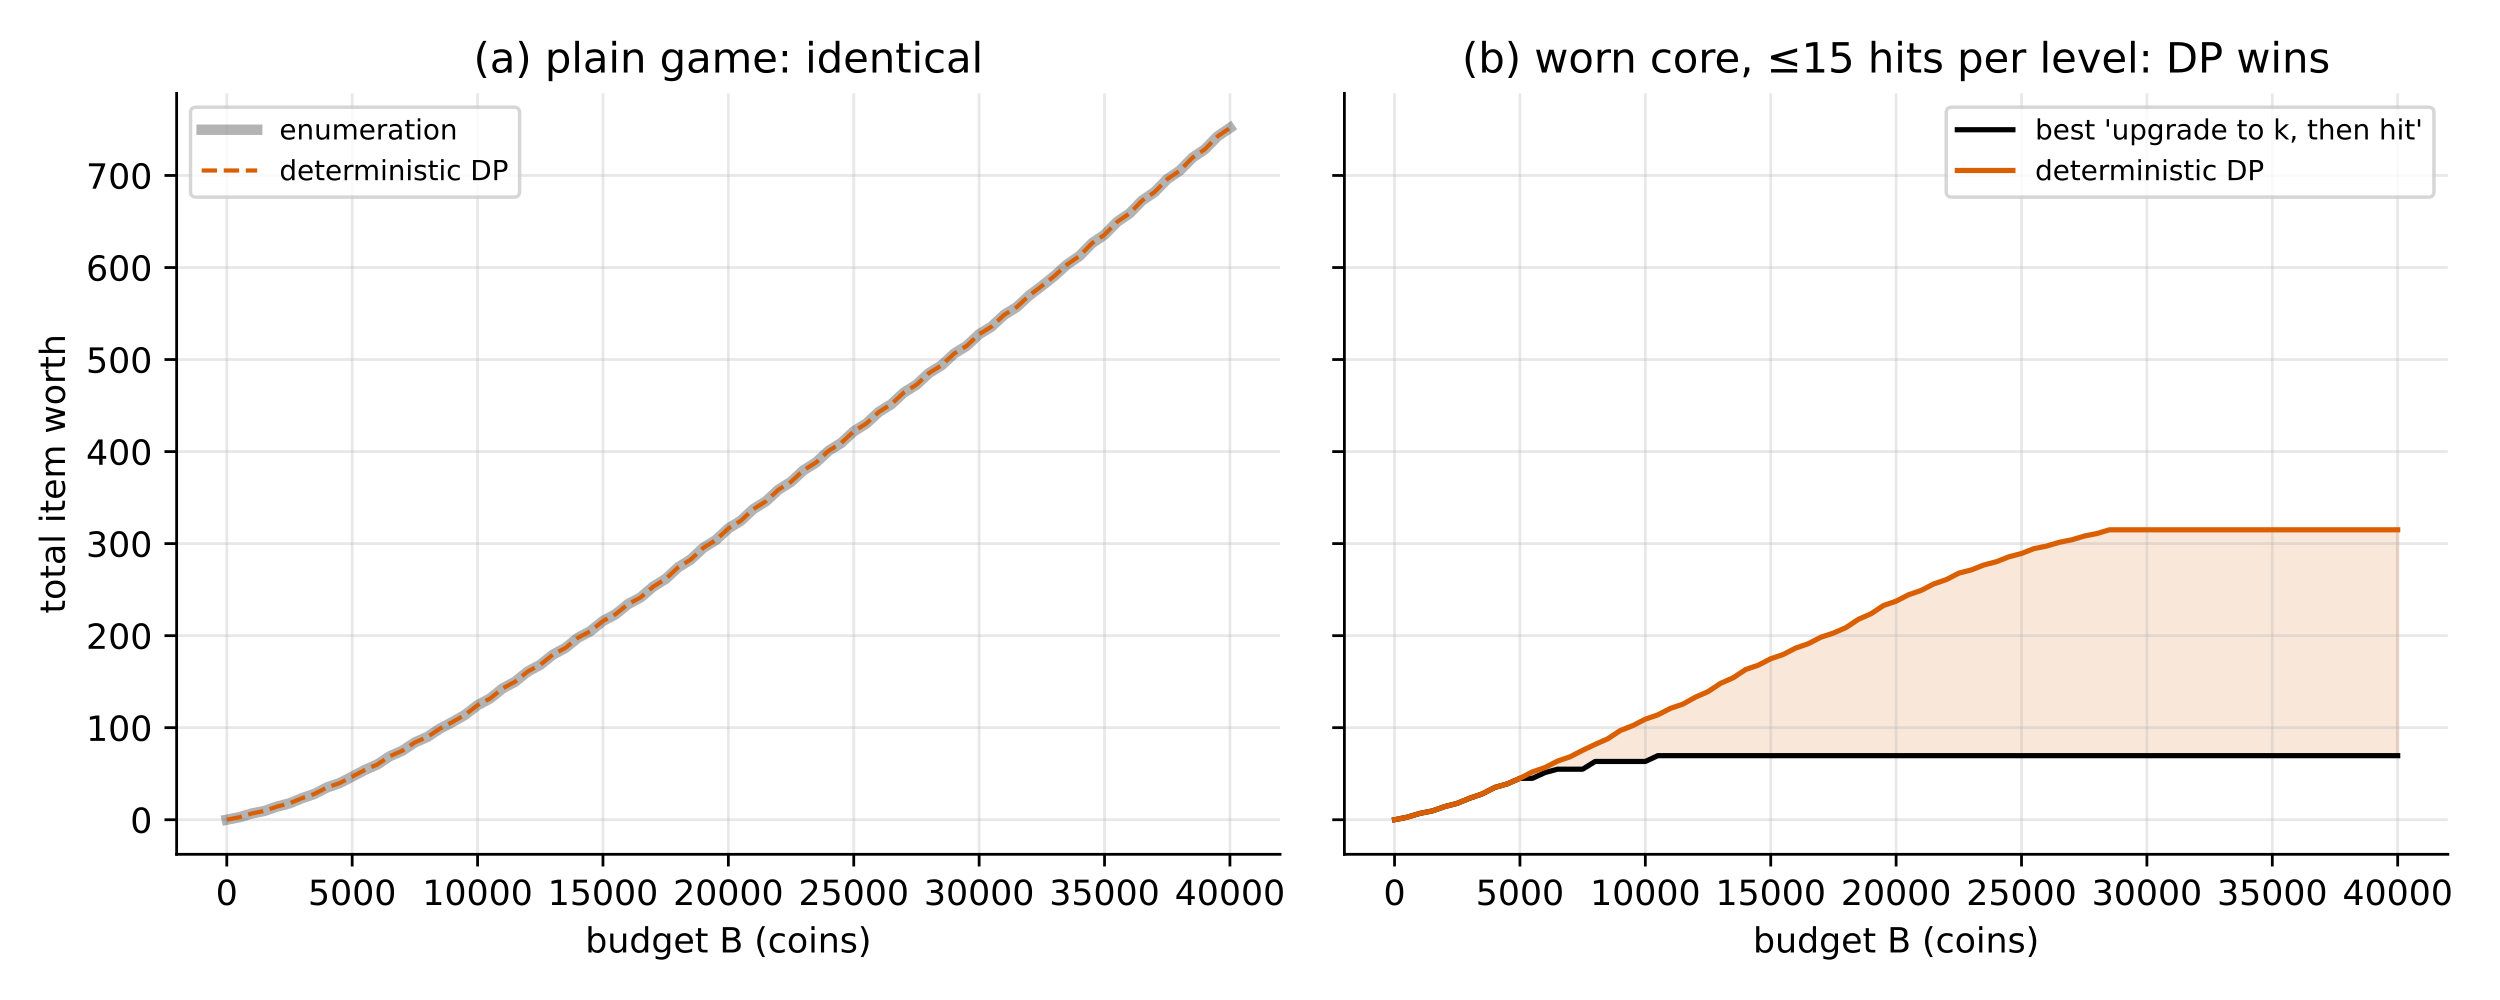
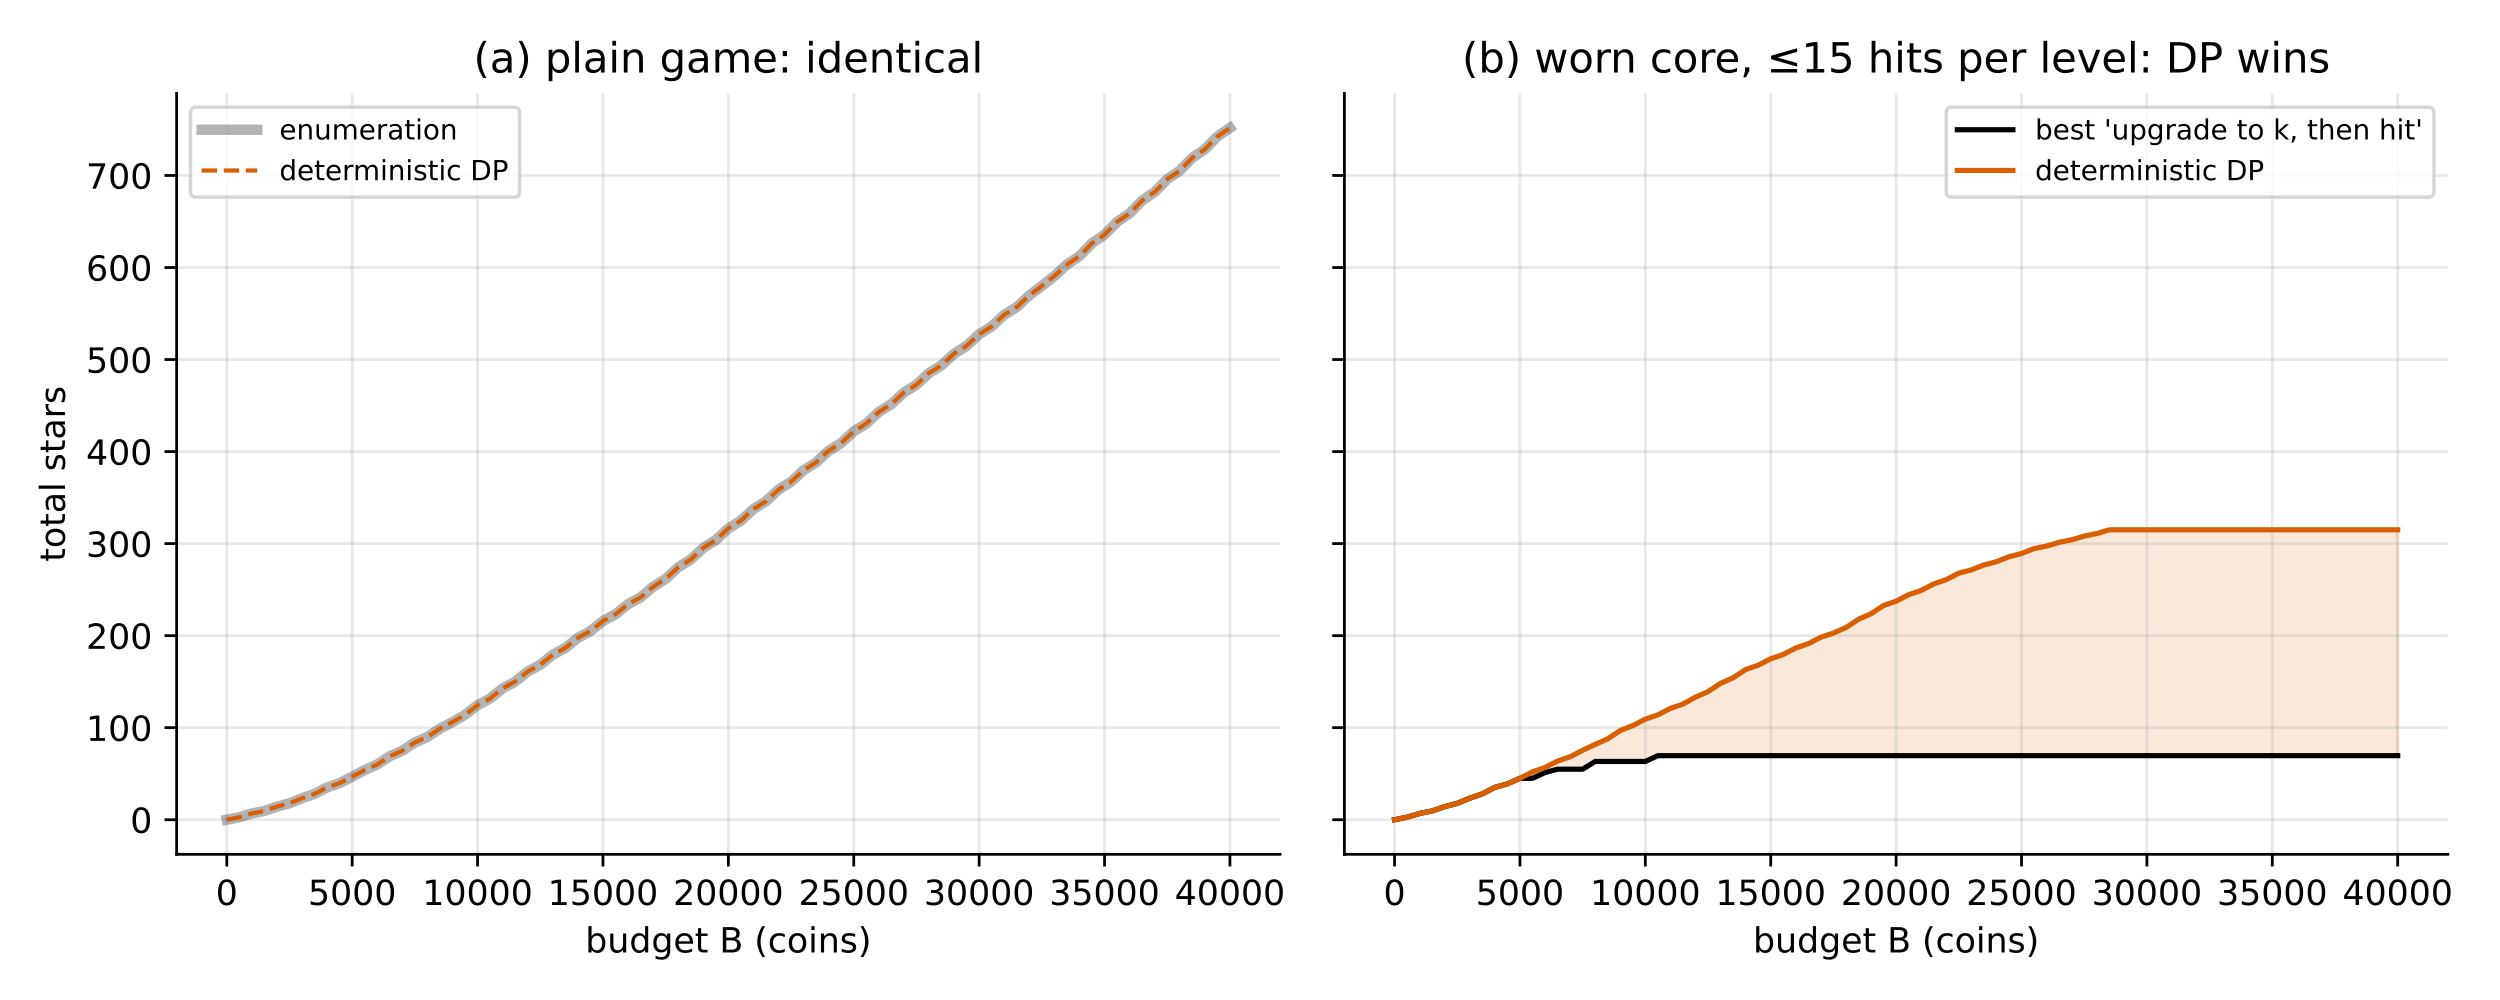
<svg xmlns="http://www.w3.org/2000/svg" xmlns:xlink="http://www.w3.org/1999/xlink" width="720pt" height="288pt" viewBox="0 0 720 288" version="1.1">
  <defs>
    <style type="text/css">*{stroke-linejoin: round; stroke-linecap: butt}</style>
  </defs>
  <g id="figure_1">
    <g id="patch_1">
      <path d="M 0 288  L 720 288  L 720 0  L 0 0  z " style="fill: #ffffff" />
    </g>
    <g id="axes_1">
      <g id="patch_2">
        <path d="M 50.87 246.04  L 368.664 246.04  L 368.664 26.88  L 50.87 26.88  z " style="fill: #ffffff" />
      </g>
      <g id="matplotlib.axis_1">
        <g id="xtick_1">
          <g id="line2d_1">
            <path d="M 65.315 246.04  L 65.315 26.88  " clip-path="url(#p3c936211a8)" style="fill: none; stroke: #b0b0b0; stroke-opacity: 0.3; stroke-width: 0.8; stroke-linecap: square" />
          </g>
          <g id="line2d_2">
            <defs>
              <path id="m22bb2183bb" d="M 0 0  L 0 3.5  " style="stroke: #000000; stroke-width: 0.8" />
            </defs>
            <g>
              <use xlink:href="#m22bb2183bb" x="65.315" y="246.04" style="stroke: #000000; stroke-width: 0.8" />
            </g>
          </g>
          <g id="text_1">
            <text style="font-size: 10px; font-family: 'DejaVu Sans', 'Bitstream Vera Sans', 'Computer Modern Sans Serif', 'Lucida Grande', 'Verdana', 'Geneva', 'Lucid', 'Arial', 'Helvetica', 'Avant Garde', sans-serif; text-anchor: middle" x="65.315" y="260.638" transform="rotate(-0 65.31518 260.6384)">0</text>
          </g>
        </g>
        <g id="xtick_2">
          <g id="line2d_3">
            <path d="M 101.428 246.04  L 101.428 26.88  " clip-path="url(#p3c936211a8)" style="fill: none; stroke: #b0b0b0; stroke-opacity: 0.3; stroke-width: 0.8; stroke-linecap: square" />
          </g>
          <g id="line2d_4">
            <g>
              <use xlink:href="#m22bb2183bb" x="101.428" y="246.04" style="stroke: #000000; stroke-width: 0.8" />
            </g>
          </g>
          <g id="text_2">
            <text style="font-size: 10px; font-family: 'DejaVu Sans', 'Bitstream Vera Sans', 'Computer Modern Sans Serif', 'Lucida Grande', 'Verdana', 'Geneva', 'Lucid', 'Arial', 'Helvetica', 'Avant Garde', sans-serif; text-anchor: middle" x="101.428" y="260.638" transform="rotate(-0 101.4281 260.6384)">5000</text>
          </g>
        </g>
        <g id="xtick_3">
          <g id="line2d_5">
            <path d="M 137.541 246.04  L 137.541 26.88  " clip-path="url(#p3c936211a8)" style="fill: none; stroke: #b0b0b0; stroke-opacity: 0.3; stroke-width: 0.8; stroke-linecap: square" />
          </g>
          <g id="line2d_6">
            <g>
              <use xlink:href="#m22bb2183bb" x="137.541" y="246.04" style="stroke: #000000; stroke-width: 0.8" />
            </g>
          </g>
          <g id="text_3">
            <text style="font-size: 10px; font-family: 'DejaVu Sans', 'Bitstream Vera Sans', 'Computer Modern Sans Serif', 'Lucida Grande', 'Verdana', 'Geneva', 'Lucid', 'Arial', 'Helvetica', 'Avant Garde', sans-serif; text-anchor: middle" x="137.541" y="260.638" transform="rotate(-0 137.5411 260.6384)">10000</text>
          </g>
        </g>
        <g id="xtick_4">
          <g id="line2d_7">
            <path d="M 173.654 246.04  L 173.654 26.88  " clip-path="url(#p3c936211a8)" style="fill: none; stroke: #b0b0b0; stroke-opacity: 0.3; stroke-width: 0.8; stroke-linecap: square" />
          </g>
          <g id="line2d_8">
            <g>
              <use xlink:href="#m22bb2183bb" x="173.654" y="246.04" style="stroke: #000000; stroke-width: 0.8" />
            </g>
          </g>
          <g id="text_4">
            <text style="font-size: 10px; font-family: 'DejaVu Sans', 'Bitstream Vera Sans', 'Computer Modern Sans Serif', 'Lucida Grande', 'Verdana', 'Geneva', 'Lucid', 'Arial', 'Helvetica', 'Avant Garde', sans-serif; text-anchor: middle" x="173.654" y="260.638" transform="rotate(-0 173.654 260.6384)">15000</text>
          </g>
        </g>
        <g id="xtick_5">
          <g id="line2d_9">
            <path d="M 209.767 246.04  L 209.767 26.88  " clip-path="url(#p3c936211a8)" style="fill: none; stroke: #b0b0b0; stroke-opacity: 0.3; stroke-width: 0.8; stroke-linecap: square" />
          </g>
          <g id="line2d_10">
            <g>
              <use xlink:href="#m22bb2183bb" x="209.767" y="246.04" style="stroke: #000000; stroke-width: 0.8" />
            </g>
          </g>
          <g id="text_5">
            <text style="font-size: 10px; font-family: 'DejaVu Sans', 'Bitstream Vera Sans', 'Computer Modern Sans Serif', 'Lucida Grande', 'Verdana', 'Geneva', 'Lucid', 'Arial', 'Helvetica', 'Avant Garde', sans-serif; text-anchor: middle" x="209.767" y="260.638" transform="rotate(-0 209.767 260.6384)">20000</text>
          </g>
        </g>
        <g id="xtick_6">
          <g id="line2d_11">
            <path d="M 245.88 246.04  L 245.88 26.88  " clip-path="url(#p3c936211a8)" style="fill: none; stroke: #b0b0b0; stroke-opacity: 0.3; stroke-width: 0.8; stroke-linecap: square" />
          </g>
          <g id="line2d_12">
            <g>
              <use xlink:href="#m22bb2183bb" x="245.88" y="246.04" style="stroke: #000000; stroke-width: 0.8" />
            </g>
          </g>
          <g id="text_6">
            <text style="font-size: 10px; font-family: 'DejaVu Sans', 'Bitstream Vera Sans', 'Computer Modern Sans Serif', 'Lucida Grande', 'Verdana', 'Geneva', 'Lucid', 'Arial', 'Helvetica', 'Avant Garde', sans-serif; text-anchor: middle" x="245.88" y="260.638" transform="rotate(-0 245.8799 260.6384)">25000</text>
          </g>
        </g>
        <g id="xtick_7">
          <g id="line2d_13">
            <path d="M 281.993 246.04  L 281.993 26.88  " clip-path="url(#p3c936211a8)" style="fill: none; stroke: #b0b0b0; stroke-opacity: 0.3; stroke-width: 0.8; stroke-linecap: square" />
          </g>
          <g id="line2d_14">
            <g>
              <use xlink:href="#m22bb2183bb" x="281.993" y="246.04" style="stroke: #000000; stroke-width: 0.8" />
            </g>
          </g>
          <g id="text_7">
            <text style="font-size: 10px; font-family: 'DejaVu Sans', 'Bitstream Vera Sans', 'Computer Modern Sans Serif', 'Lucida Grande', 'Verdana', 'Geneva', 'Lucid', 'Arial', 'Helvetica', 'Avant Garde', sans-serif; text-anchor: middle" x="281.993" y="260.638" transform="rotate(-0 281.9929 260.6384)">30000</text>
          </g>
        </g>
        <g id="xtick_8">
          <g id="line2d_15">
            <path d="M 318.106 246.04  L 318.106 26.88  " clip-path="url(#p3c936211a8)" style="fill: none; stroke: #b0b0b0; stroke-opacity: 0.3; stroke-width: 0.8; stroke-linecap: square" />
          </g>
          <g id="line2d_16">
            <g>
              <use xlink:href="#m22bb2183bb" x="318.106" y="246.04" style="stroke: #000000; stroke-width: 0.8" />
            </g>
          </g>
          <g id="text_8">
            <text style="font-size: 10px; font-family: 'DejaVu Sans', 'Bitstream Vera Sans', 'Computer Modern Sans Serif', 'Lucida Grande', 'Verdana', 'Geneva', 'Lucid', 'Arial', 'Helvetica', 'Avant Garde', sans-serif; text-anchor: middle" x="318.106" y="260.638" transform="rotate(-0 318.1058 260.6384)">35000</text>
          </g>
        </g>
        <g id="xtick_9">
          <g id="line2d_17">
            <path d="M 354.219 246.04  L 354.219 26.88  " clip-path="url(#p3c936211a8)" style="fill: none; stroke: #b0b0b0; stroke-opacity: 0.3; stroke-width: 0.8; stroke-linecap: square" />
          </g>
          <g id="line2d_18">
            <g>
              <use xlink:href="#m22bb2183bb" x="354.219" y="246.04" style="stroke: #000000; stroke-width: 0.8" />
            </g>
          </g>
          <g id="text_9">
            <text style="font-size: 10px; font-family: 'DejaVu Sans', 'Bitstream Vera Sans', 'Computer Modern Sans Serif', 'Lucida Grande', 'Verdana', 'Geneva', 'Lucid', 'Arial', 'Helvetica', 'Avant Garde', sans-serif; text-anchor: middle" x="354.219" y="260.638" transform="rotate(-0 354.2187 260.6384)">40000</text>
          </g>
        </g>
        <g id="text_10">
          <text style="font-size: 10px; font-family: 'DejaVu Sans', 'Bitstream Vera Sans', 'Computer Modern Sans Serif', 'Lucida Grande', 'Verdana', 'Geneva', 'Lucid', 'Arial', 'Helvetica', 'Avant Garde', sans-serif; text-anchor: middle" x="209.767" y="274.317" transform="rotate(-0 209.767 274.3166)">budget B (coins)</text>
        </g>
      </g>
      <g id="matplotlib.axis_2">
        <g id="ytick_1">
          <g id="line2d_19">
            <path d="M 50.87 236.078  L 368.664 236.078  " clip-path="url(#p3c936211a8)" style="fill: none; stroke: #b0b0b0; stroke-opacity: 0.3; stroke-width: 0.8; stroke-linecap: square" />
          </g>
          <g id="line2d_20">
            <defs>
              <path id="mfea7e86c37" d="M 0 0  L -3.5 0  " style="stroke: #000000; stroke-width: 0.8" />
            </defs>
            <g>
              <use xlink:href="#mfea7e86c37" x="50.87" y="236.078" style="stroke: #000000; stroke-width: 0.8" />
            </g>
          </g>
          <g id="text_11">
            <text style="font-size: 10px; font-family: 'DejaVu Sans', 'Bitstream Vera Sans', 'Computer Modern Sans Serif', 'Lucida Grande', 'Verdana', 'Geneva', 'Lucid', 'Arial', 'Helvetica', 'Avant Garde', sans-serif; text-anchor: end" x="43.87" y="239.877" transform="rotate(-0 43.87 239.8774)">0</text>
          </g>
        </g>
        <g id="ytick_2">
          <g id="line2d_21">
            <path d="M 50.87 209.573  L 368.664 209.573  " clip-path="url(#p3c936211a8)" style="fill: none; stroke: #b0b0b0; stroke-opacity: 0.3; stroke-width: 0.8; stroke-linecap: square" />
          </g>
          <g id="line2d_22">
            <g>
              <use xlink:href="#mfea7e86c37" x="50.87" y="209.573" style="stroke: #000000; stroke-width: 0.8" />
            </g>
          </g>
          <g id="text_12">
            <text style="font-size: 10px; font-family: 'DejaVu Sans', 'Bitstream Vera Sans', 'Computer Modern Sans Serif', 'Lucida Grande', 'Verdana', 'Geneva', 'Lucid', 'Arial', 'Helvetica', 'Avant Garde', sans-serif; text-anchor: end" x="43.87" y="213.372" transform="rotate(-0 43.87 213.3719)">100</text>
          </g>
        </g>
        <g id="ytick_3">
          <g id="line2d_23">
            <path d="M 50.87 183.067  L 368.664 183.067  " clip-path="url(#p3c936211a8)" style="fill: none; stroke: #b0b0b0; stroke-opacity: 0.3; stroke-width: 0.8; stroke-linecap: square" />
          </g>
          <g id="line2d_24">
            <g>
              <use xlink:href="#mfea7e86c37" x="50.87" y="183.067" style="stroke: #000000; stroke-width: 0.8" />
            </g>
          </g>
          <g id="text_13">
            <text style="font-size: 10px; font-family: 'DejaVu Sans', 'Bitstream Vera Sans', 'Computer Modern Sans Serif', 'Lucida Grande', 'Verdana', 'Geneva', 'Lucid', 'Arial', 'Helvetica', 'Avant Garde', sans-serif; text-anchor: end" x="43.87" y="186.866" transform="rotate(-0 43.87 186.8664)">200</text>
          </g>
        </g>
        <g id="ytick_4">
          <g id="line2d_25">
            <path d="M 50.87 156.562  L 368.664 156.562  " clip-path="url(#p3c936211a8)" style="fill: none; stroke: #b0b0b0; stroke-opacity: 0.3; stroke-width: 0.8; stroke-linecap: square" />
          </g>
          <g id="line2d_26">
            <g>
              <use xlink:href="#mfea7e86c37" x="50.87" y="156.562" style="stroke: #000000; stroke-width: 0.8" />
            </g>
          </g>
          <g id="text_14">
            <text style="font-size: 10px; font-family: 'DejaVu Sans', 'Bitstream Vera Sans', 'Computer Modern Sans Serif', 'Lucida Grande', 'Verdana', 'Geneva', 'Lucid', 'Arial', 'Helvetica', 'Avant Garde', sans-serif; text-anchor: end" x="43.87" y="160.361" transform="rotate(-0 43.87 160.361)">300</text>
          </g>
        </g>
        <g id="ytick_5">
          <g id="line2d_27">
            <path d="M 50.87 130.056  L 368.664 130.056  " clip-path="url(#p3c936211a8)" style="fill: none; stroke: #b0b0b0; stroke-opacity: 0.3; stroke-width: 0.8; stroke-linecap: square" />
          </g>
          <g id="line2d_28">
            <g>
              <use xlink:href="#mfea7e86c37" x="50.87" y="130.056" style="stroke: #000000; stroke-width: 0.8" />
            </g>
          </g>
          <g id="text_15">
            <text style="font-size: 10px; font-family: 'DejaVu Sans', 'Bitstream Vera Sans', 'Computer Modern Sans Serif', 'Lucida Grande', 'Verdana', 'Geneva', 'Lucid', 'Arial', 'Helvetica', 'Avant Garde', sans-serif; text-anchor: end" x="43.87" y="133.855" transform="rotate(-0 43.87 133.8555)">400</text>
          </g>
        </g>
        <g id="ytick_6">
          <g id="line2d_29">
            <path d="M 50.87 103.551  L 368.664 103.551  " clip-path="url(#p3c936211a8)" style="fill: none; stroke: #b0b0b0; stroke-opacity: 0.3; stroke-width: 0.8; stroke-linecap: square" />
          </g>
          <g id="line2d_30">
            <g>
              <use xlink:href="#mfea7e86c37" x="50.87" y="103.551" style="stroke: #000000; stroke-width: 0.8" />
            </g>
          </g>
          <g id="text_16">
            <text style="font-size: 10px; font-family: 'DejaVu Sans', 'Bitstream Vera Sans', 'Computer Modern Sans Serif', 'Lucida Grande', 'Verdana', 'Geneva', 'Lucid', 'Arial', 'Helvetica', 'Avant Garde', sans-serif; text-anchor: end" x="43.87" y="107.35" transform="rotate(-0 43.87 107.35)">500</text>
          </g>
        </g>
        <g id="ytick_7">
          <g id="line2d_31">
            <path d="M 50.87 77.045  L 368.664 77.045  " clip-path="url(#p3c936211a8)" style="fill: none; stroke: #b0b0b0; stroke-opacity: 0.3; stroke-width: 0.8; stroke-linecap: square" />
          </g>
          <g id="line2d_32">
            <g>
              <use xlink:href="#mfea7e86c37" x="50.87" y="77.045" style="stroke: #000000; stroke-width: 0.8" />
            </g>
          </g>
          <g id="text_17">
            <text style="font-size: 10px; font-family: 'DejaVu Sans', 'Bitstream Vera Sans', 'Computer Modern Sans Serif', 'Lucida Grande', 'Verdana', 'Geneva', 'Lucid', 'Arial', 'Helvetica', 'Avant Garde', sans-serif; text-anchor: end" x="43.87" y="80.845" transform="rotate(-0 43.87 80.84454)">600</text>
          </g>
        </g>
        <g id="ytick_8">
          <g id="line2d_33">
            <path d="M 50.87 50.54  L 368.664 50.54  " clip-path="url(#p3c936211a8)" style="fill: none; stroke: #b0b0b0; stroke-opacity: 0.3; stroke-width: 0.8; stroke-linecap: square" />
          </g>
          <g id="line2d_34">
            <g>
              <use xlink:href="#mfea7e86c37" x="50.87" y="50.54" style="stroke: #000000; stroke-width: 0.8" />
            </g>
          </g>
          <g id="text_18">
            <text style="font-size: 10px; font-family: 'DejaVu Sans', 'Bitstream Vera Sans', 'Computer Modern Sans Serif', 'Lucida Grande', 'Verdana', 'Geneva', 'Lucid', 'Arial', 'Helvetica', 'Avant Garde', sans-serif; text-anchor: end" x="43.87" y="54.339" transform="rotate(-0 43.87 54.33907)">700</text>
          </g>
        </g>
        <g id="text_19">
-           <text style="font-size: 10px; font-family: 'DejaVu Sans', 'Bitstream Vera Sans', 'Computer Modern Sans Serif', 'Lucida Grande', 'Verdana', 'Geneva', 'Lucid', 'Arial', 'Helvetica', 'Avant Garde', sans-serif; text-anchor: middle" x="18.703" y="136.46" transform="rotate(-90 18.70281 136.46)">total item worth</text>
+           <text style="font-size: 10px; font-family: 'DejaVu Sans', 'Bitstream Vera Sans', 'Computer Modern Sans Serif', 'Lucida Grande', 'Verdana', 'Geneva', 'Lucid', 'Arial', 'Helvetica', 'Avant Garde', sans-serif; text-anchor: middle" x="18.703" y="136.46" transform="rotate(-90 18.70281 136.46)">total stars</text>
        </g>
      </g>
      <g id="line2d_35">
        <path d="M 65.315 236.078  L 68.926 235.357  L 72.538 234.276  L 76.149 233.555  L 79.76 232.304  L 83.372 231.36  L 86.983 229.876  L 90.594 228.635  L 94.206 226.775  L 97.817 225.534  L 101.428 223.674  L 105.039 221.765  L 108.651 220.175  L 112.262 217.789  L 115.873 216.199  L 119.485 213.814  L 123.096 212.223  L 126.707 209.838  L 130.318 207.945  L 133.93 205.862  L 137.541 203.095  L 141.152 201.155  L 144.764 198.244  L 148.375 196.304  L 151.986 193.394  L 155.598 191.454  L 159.209 188.543  L 162.82 186.603  L 166.431 183.693  L 170.043 181.753  L 173.654 178.842  L 177.265 176.902  L 180.877 173.992  L 184.488 172.052  L 188.099 168.966  L 191.71 166.729  L 195.322 163.374  L 198.933 161.137  L 202.544 157.781  L 206.156 155.544  L 209.767 152.188  L 213.378 149.951  L 216.99 146.596  L 220.601 144.359  L 224.212 141.003  L 227.823 138.766  L 231.435 135.41  L 235.046 133.173  L 238.657 129.818  L 242.269 127.581  L 245.88 124.225  L 249.491 121.988  L 253.102 118.632  L 256.714 116.395  L 260.325 113.04  L 263.936 110.803  L 267.548 107.447  L 271.159 105.21  L 274.77 101.854  L 278.382 99.617  L 281.993 96.262  L 285.604 94.025  L 289.215 90.669  L 292.827 88.432  L 296.438 85.076  L 300.049 82.346  L 303.661 79.484  L 307.272 76.197  L 310.883 73.737  L 314.495 70.048  L 318.106 67.588  L 321.717 63.899  L 325.328 61.439  L 328.94 57.749  L 332.551 55.29  L 336.162 51.6  L 339.774 49.14  L 343.385 45.451  L 346.996 42.991  L 350.607 39.302  L 354.219 36.842  " clip-path="url(#p3c936211a8)" style="fill: none; stroke: #000000; stroke-opacity: 0.3; stroke-width: 3; stroke-linecap: square" />
      </g>
      <g id="line2d_36">
        <path d="M 65.315 236.078  L 68.926 235.357  L 72.538 234.276  L 76.149 233.555  L 79.76 232.304  L 83.372 231.36  L 86.983 229.876  L 90.594 228.635  L 94.206 226.775  L 97.817 225.534  L 101.428 223.674  L 105.039 221.765  L 108.651 220.175  L 112.262 217.789  L 115.873 216.199  L 119.485 213.814  L 123.096 212.223  L 126.707 209.838  L 130.318 207.945  L 133.93 205.862  L 137.541 203.095  L 141.152 201.155  L 144.764 198.244  L 148.375 196.304  L 151.986 193.394  L 155.598 191.454  L 159.209 188.543  L 162.82 186.603  L 166.431 183.693  L 170.043 181.753  L 173.654 178.842  L 177.265 176.902  L 180.877 173.992  L 184.488 172.052  L 188.099 168.966  L 191.71 166.729  L 195.322 163.374  L 198.933 161.137  L 202.544 157.781  L 206.156 155.544  L 209.767 152.188  L 213.378 149.951  L 216.99 146.596  L 220.601 144.359  L 224.212 141.003  L 227.823 138.766  L 231.435 135.41  L 235.046 133.173  L 238.657 129.818  L 242.269 127.581  L 245.88 124.225  L 249.491 121.988  L 253.102 118.632  L 256.714 116.395  L 260.325 113.04  L 263.936 110.803  L 267.548 107.447  L 271.159 105.21  L 274.77 101.854  L 278.382 99.617  L 281.993 96.262  L 285.604 94.025  L 289.215 90.669  L 292.827 88.432  L 296.438 85.076  L 300.049 82.346  L 303.661 79.484  L 307.272 76.197  L 310.883 73.737  L 314.495 70.048  L 318.106 67.588  L 321.717 63.899  L 325.328 61.439  L 328.94 57.749  L 332.551 55.29  L 336.162 51.6  L 339.774 49.14  L 343.385 45.451  L 346.996 42.991  L 350.607 39.302  L 354.219 36.842  " clip-path="url(#p3c936211a8)" style="fill: none; stroke-dasharray: 4.44,1.92; stroke-dashoffset: 0; stroke: #d95f02; stroke-width: 1.2" />
      </g>
      <g id="patch_3">
        <path d="M 50.87 246.04  L 50.87 26.88  " style="fill: none; stroke: #000000; stroke-width: 0.8; stroke-linejoin: miter; stroke-linecap: square" />
      </g>
      <g id="patch_4">
        <path d="M 50.87 246.04  L 368.664 246.04  " style="fill: none; stroke: #000000; stroke-width: 0.8; stroke-linejoin: miter; stroke-linecap: square" />
      </g>
      <g id="text_20">
        <text style="font-size: 12px; font-family: 'DejaVu Sans', 'Bitstream Vera Sans', 'Computer Modern Sans Serif', 'Lucida Grande', 'Verdana', 'Geneva', 'Lucid', 'Arial', 'Helvetica', 'Avant Garde', sans-serif; text-anchor: middle" x="209.767" y="20.88" transform="rotate(-0 209.767 20.88)">(a) plain game: identical</text>
      </g>
      <g id="legend_1">
        <g id="patch_5">
          <path d="M 56.47 56.765  L 148.037 56.765  Q 149.637 56.765 149.637 55.165  L 149.637 32.48  Q 149.637 30.88 148.037 30.88  L 56.47 30.88  Q 54.87 30.88 54.87 32.48  L 54.87 55.165  Q 54.87 56.765 56.47 56.765  z " style="fill: #ffffff; opacity: 0.8; stroke: #cccccc; stroke-linejoin: miter" />
        </g>
        <g id="line2d_37">
          <path d="M 58.07 37.359  L 66.07 37.359  L 74.07 37.359  " style="fill: none; stroke: #000000; stroke-opacity: 0.3; stroke-width: 3; stroke-linecap: square" />
        </g>
        <g id="text_21">
          <text style="font-size: 8px; font-family: 'DejaVu Sans', 'Bitstream Vera Sans', 'Computer Modern Sans Serif', 'Lucida Grande', 'Verdana', 'Geneva', 'Lucid', 'Arial', 'Helvetica', 'Avant Garde', sans-serif; text-anchor: start" x="80.47" y="40.159" transform="rotate(-0 80.47 40.15875)">enumeration</text>
        </g>
        <g id="line2d_38">
          <path d="M 58.07 49.101  L 66.07 49.101  L 74.07 49.101  " style="fill: none; stroke-dasharray: 4.44,1.92; stroke-dashoffset: 0; stroke: #d95f02; stroke-width: 1.2" />
        </g>
        <g id="text_22">
          <text style="font-size: 8px; font-family: 'DejaVu Sans', 'Bitstream Vera Sans', 'Computer Modern Sans Serif', 'Lucida Grande', 'Verdana', 'Geneva', 'Lucid', 'Arial', 'Helvetica', 'Avant Garde', sans-serif; text-anchor: start" x="80.47" y="51.901" transform="rotate(-0 80.47 51.90125)">deterministic DP</text>
        </g>
      </g>
    </g>
    <g id="axes_2">
      <g id="patch_6">
        <path d="M 387.185 246.04  L 704.979 246.04  L 704.979 26.88  L 387.185 26.88  z " style="fill: #ffffff" />
      </g>
      <g id="FillBetweenPolyCollection_1">
        <defs>
          <path id="m8c195f4942" d="M 401.63 -51.922  L 401.63 -51.922  L 405.241 -52.643  L 408.853 -53.724  L 412.464 -54.445  L 416.075 -55.696  L 419.687 -56.64  L 423.298 -58.124  L 426.909 -59.365  L 430.521 -61.225  L 434.132 -62.259  L 437.743 -63.849  L 441.354 -63.849  L 444.966 -65.503  L 448.577 -66.473  L 452.188 -66.473  L 455.8 -66.473  L 459.411 -68.7  L 463.022 -68.7  L 466.633 -68.7  L 470.245 -68.7  L 473.856 -68.7  L 477.467 -70.37  L 481.079 -70.37  L 484.69 -70.37  L 488.301 -70.37  L 491.913 -70.37  L 495.524 -70.37  L 499.135 -70.37  L 502.746 -70.37  L 506.358 -70.37  L 509.969 -70.37  L 513.58 -70.37  L 517.192 -70.37  L 520.803 -70.37  L 524.414 -70.37  L 528.025 -70.37  L 531.637 -70.37  L 535.248 -70.37  L 538.859 -70.37  L 542.471 -70.37  L 546.082 -70.37  L 549.693 -70.37  L 553.305 -70.37  L 556.916 -70.37  L 560.527 -70.37  L 564.138 -70.37  L 567.75 -70.37  L 571.361 -70.37  L 574.972 -70.37  L 578.584 -70.37  L 582.195 -70.37  L 585.806 -70.37  L 589.417 -70.37  L 593.029 -70.37  L 596.64 -70.37  L 600.251 -70.37  L 603.863 -70.37  L 607.474 -70.37  L 611.085 -70.37  L 614.697 -70.37  L 618.308 -70.37  L 621.919 -70.37  L 625.53 -70.37  L 629.142 -70.37  L 632.753 -70.37  L 636.364 -70.37  L 639.976 -70.37  L 643.587 -70.37  L 647.198 -70.37  L 650.81 -70.37  L 654.421 -70.37  L 658.032 -70.37  L 661.643 -70.37  L 665.255 -70.37  L 668.866 -70.37  L 672.477 -70.37  L 676.089 -70.37  L 679.7 -70.37  L 683.311 -70.37  L 686.922 -70.37  L 690.534 -70.37  L 690.534 -135.414  L 690.534 -135.414  L 686.922 -135.414  L 683.311 -135.414  L 679.7 -135.414  L 676.089 -135.414  L 672.477 -135.414  L 668.866 -135.414  L 665.255 -135.414  L 661.643 -135.414  L 658.032 -135.414  L 654.421 -135.414  L 650.81 -135.414  L 647.198 -135.414  L 643.587 -135.414  L 639.976 -135.414  L 636.364 -135.414  L 632.753 -135.414  L 629.142 -135.414  L 625.53 -135.414  L 621.919 -135.414  L 618.308 -135.414  L 614.697 -135.414  L 611.085 -135.414  L 607.474 -135.414  L 603.863 -134.333  L 600.251 -133.612  L 596.64 -132.53  L 593.029 -131.809  L 589.417 -130.728  L 585.806 -130.007  L 582.195 -128.592  L 578.584 -127.648  L 574.972 -126.233  L 571.361 -125.289  L 567.75 -123.874  L 564.138 -122.93  L 560.527 -121.069  L 556.916 -119.829  L 553.305 -117.968  L 549.693 -116.728  L 546.082 -114.867  L 542.471 -113.627  L 538.859 -111.241  L 535.248 -109.651  L 531.637 -107.265  L 528.025 -105.675  L 524.414 -104.482  L 520.803 -102.621  L 517.192 -101.381  L 513.58 -99.52  L 509.969 -98.28  L 506.358 -96.419  L 502.746 -95.179  L 499.135 -92.793  L 495.524 -91.203  L 491.913 -88.817  L 488.301 -87.227  L 484.69 -85.223  L 481.079 -83.983  L 477.467 -82.122  L 473.856 -80.882  L 470.245 -79.021  L 466.633 -77.606  L 463.022 -75.22  L 459.411 -73.63  L 455.8 -71.912  L 452.188 -70.052  L 448.577 -68.811  L 444.966 -66.95  L 441.354 -65.71  L 437.743 -63.849  L 434.132 -62.259  L 430.521 -61.225  L 426.909 -59.365  L 423.298 -58.124  L 419.687 -56.64  L 416.075 -55.696  L 412.464 -54.445  L 408.853 -53.724  L 405.241 -52.643  L 401.63 -51.922  z " style="stroke: #d95f02; stroke-opacity: 0.15" />
        </defs>
        <g clip-path="url(#pdf73b2e2f0)">
          <use xlink:href="#m8c195f4942" x="0" y="288" style="fill: #d95f02; fill-opacity: 0.15; stroke: #d95f02; stroke-opacity: 0.15" />
        </g>
      </g>
      <g id="matplotlib.axis_3">
        <g id="xtick_10">
          <g id="line2d_39">
            <path d="M 401.63 246.04  L 401.63 26.88  " clip-path="url(#pdf73b2e2f0)" style="fill: none; stroke: #b0b0b0; stroke-opacity: 0.3; stroke-width: 0.8; stroke-linecap: square" />
          </g>
          <g id="line2d_40">
            <g>
              <use xlink:href="#m22bb2183bb" x="401.63" y="246.04" style="stroke: #000000; stroke-width: 0.8" />
            </g>
          </g>
          <g id="text_23">
            <text style="font-size: 10px; font-family: 'DejaVu Sans', 'Bitstream Vera Sans', 'Computer Modern Sans Serif', 'Lucida Grande', 'Verdana', 'Geneva', 'Lucid', 'Arial', 'Helvetica', 'Avant Garde', sans-serif; text-anchor: middle" x="401.63" y="260.638" transform="rotate(-0 401.6302 260.6384)">0</text>
          </g>
        </g>
        <g id="xtick_11">
          <g id="line2d_41">
            <path d="M 437.743 246.04  L 437.743 26.88  " clip-path="url(#pdf73b2e2f0)" style="fill: none; stroke: #b0b0b0; stroke-opacity: 0.3; stroke-width: 0.8; stroke-linecap: square" />
          </g>
          <g id="line2d_42">
            <g>
              <use xlink:href="#m22bb2183bb" x="437.743" y="246.04" style="stroke: #000000; stroke-width: 0.8" />
            </g>
          </g>
          <g id="text_24">
            <text style="font-size: 10px; font-family: 'DejaVu Sans', 'Bitstream Vera Sans', 'Computer Modern Sans Serif', 'Lucida Grande', 'Verdana', 'Geneva', 'Lucid', 'Arial', 'Helvetica', 'Avant Garde', sans-serif; text-anchor: middle" x="437.743" y="260.638" transform="rotate(-0 437.7431 260.6384)">5000</text>
          </g>
        </g>
        <g id="xtick_12">
          <g id="line2d_43">
            <path d="M 473.856 246.04  L 473.856 26.88  " clip-path="url(#pdf73b2e2f0)" style="fill: none; stroke: #b0b0b0; stroke-opacity: 0.3; stroke-width: 0.8; stroke-linecap: square" />
          </g>
          <g id="line2d_44">
            <g>
              <use xlink:href="#m22bb2183bb" x="473.856" y="246.04" style="stroke: #000000; stroke-width: 0.8" />
            </g>
          </g>
          <g id="text_25">
            <text style="font-size: 10px; font-family: 'DejaVu Sans', 'Bitstream Vera Sans', 'Computer Modern Sans Serif', 'Lucida Grande', 'Verdana', 'Geneva', 'Lucid', 'Arial', 'Helvetica', 'Avant Garde', sans-serif; text-anchor: middle" x="473.856" y="260.638" transform="rotate(-0 473.8561 260.6384)">10000</text>
          </g>
        </g>
        <g id="xtick_13">
          <g id="line2d_45">
            <path d="M 509.969 246.04  L 509.969 26.88  " clip-path="url(#pdf73b2e2f0)" style="fill: none; stroke: #b0b0b0; stroke-opacity: 0.3; stroke-width: 0.8; stroke-linecap: square" />
          </g>
          <g id="line2d_46">
            <g>
              <use xlink:href="#m22bb2183bb" x="509.969" y="246.04" style="stroke: #000000; stroke-width: 0.8" />
            </g>
          </g>
          <g id="text_26">
            <text style="font-size: 10px; font-family: 'DejaVu Sans', 'Bitstream Vera Sans', 'Computer Modern Sans Serif', 'Lucida Grande', 'Verdana', 'Geneva', 'Lucid', 'Arial', 'Helvetica', 'Avant Garde', sans-serif; text-anchor: middle" x="509.969" y="260.638" transform="rotate(-0 509.969 260.6384)">15000</text>
          </g>
        </g>
        <g id="xtick_14">
          <g id="line2d_47">
            <path d="M 546.082 246.04  L 546.082 26.88  " clip-path="url(#pdf73b2e2f0)" style="fill: none; stroke: #b0b0b0; stroke-opacity: 0.3; stroke-width: 0.8; stroke-linecap: square" />
          </g>
          <g id="line2d_48">
            <g>
              <use xlink:href="#m22bb2183bb" x="546.082" y="246.04" style="stroke: #000000; stroke-width: 0.8" />
            </g>
          </g>
          <g id="text_27">
            <text style="font-size: 10px; font-family: 'DejaVu Sans', 'Bitstream Vera Sans', 'Computer Modern Sans Serif', 'Lucida Grande', 'Verdana', 'Geneva', 'Lucid', 'Arial', 'Helvetica', 'Avant Garde', sans-serif; text-anchor: middle" x="546.082" y="260.638" transform="rotate(-0 546.082 260.6384)">20000</text>
          </g>
        </g>
        <g id="xtick_15">
          <g id="line2d_49">
            <path d="M 582.195 246.04  L 582.195 26.88  " clip-path="url(#pdf73b2e2f0)" style="fill: none; stroke: #b0b0b0; stroke-opacity: 0.3; stroke-width: 0.8; stroke-linecap: square" />
          </g>
          <g id="line2d_50">
            <g>
              <use xlink:href="#m22bb2183bb" x="582.195" y="246.04" style="stroke: #000000; stroke-width: 0.8" />
            </g>
          </g>
          <g id="text_28">
            <text style="font-size: 10px; font-family: 'DejaVu Sans', 'Bitstream Vera Sans', 'Computer Modern Sans Serif', 'Lucida Grande', 'Verdana', 'Geneva', 'Lucid', 'Arial', 'Helvetica', 'Avant Garde', sans-serif; text-anchor: middle" x="582.195" y="260.638" transform="rotate(-0 582.1949 260.6384)">25000</text>
          </g>
        </g>
        <g id="xtick_16">
          <g id="line2d_51">
            <path d="M 618.308 246.04  L 618.308 26.88  " clip-path="url(#pdf73b2e2f0)" style="fill: none; stroke: #b0b0b0; stroke-opacity: 0.3; stroke-width: 0.8; stroke-linecap: square" />
          </g>
          <g id="line2d_52">
            <g>
              <use xlink:href="#m22bb2183bb" x="618.308" y="246.04" style="stroke: #000000; stroke-width: 0.8" />
            </g>
          </g>
          <g id="text_29">
            <text style="font-size: 10px; font-family: 'DejaVu Sans', 'Bitstream Vera Sans', 'Computer Modern Sans Serif', 'Lucida Grande', 'Verdana', 'Geneva', 'Lucid', 'Arial', 'Helvetica', 'Avant Garde', sans-serif; text-anchor: middle" x="618.308" y="260.638" transform="rotate(-0 618.3079 260.6384)">30000</text>
          </g>
        </g>
        <g id="xtick_17">
          <g id="line2d_53">
            <path d="M 654.421 246.04  L 654.421 26.88  " clip-path="url(#pdf73b2e2f0)" style="fill: none; stroke: #b0b0b0; stroke-opacity: 0.3; stroke-width: 0.8; stroke-linecap: square" />
          </g>
          <g id="line2d_54">
            <g>
              <use xlink:href="#m22bb2183bb" x="654.421" y="246.04" style="stroke: #000000; stroke-width: 0.8" />
            </g>
          </g>
          <g id="text_30">
            <text style="font-size: 10px; font-family: 'DejaVu Sans', 'Bitstream Vera Sans', 'Computer Modern Sans Serif', 'Lucida Grande', 'Verdana', 'Geneva', 'Lucid', 'Arial', 'Helvetica', 'Avant Garde', sans-serif; text-anchor: middle" x="654.421" y="260.638" transform="rotate(-0 654.4208 260.6384)">35000</text>
          </g>
        </g>
        <g id="xtick_18">
          <g id="line2d_55">
            <path d="M 690.534 246.04  L 690.534 26.88  " clip-path="url(#pdf73b2e2f0)" style="fill: none; stroke: #b0b0b0; stroke-opacity: 0.3; stroke-width: 0.8; stroke-linecap: square" />
          </g>
          <g id="line2d_56">
            <g>
              <use xlink:href="#m22bb2183bb" x="690.534" y="246.04" style="stroke: #000000; stroke-width: 0.8" />
            </g>
          </g>
          <g id="text_31">
            <text style="font-size: 10px; font-family: 'DejaVu Sans', 'Bitstream Vera Sans', 'Computer Modern Sans Serif', 'Lucida Grande', 'Verdana', 'Geneva', 'Lucid', 'Arial', 'Helvetica', 'Avant Garde', sans-serif; text-anchor: middle" x="690.534" y="260.638" transform="rotate(-0 690.5337 260.6384)">40000</text>
          </g>
        </g>
        <g id="text_32">
          <text style="font-size: 10px; font-family: 'DejaVu Sans', 'Bitstream Vera Sans', 'Computer Modern Sans Serif', 'Lucida Grande', 'Verdana', 'Geneva', 'Lucid', 'Arial', 'Helvetica', 'Avant Garde', sans-serif; text-anchor: middle" x="546.082" y="274.317" transform="rotate(-0 546.082 274.3166)">budget B (coins)</text>
        </g>
      </g>
      <g id="matplotlib.axis_4">
        <g id="ytick_9">
          <g id="line2d_57">
            <path d="M 387.185 236.078  L 704.979 236.078  " clip-path="url(#pdf73b2e2f0)" style="fill: none; stroke: #b0b0b0; stroke-opacity: 0.3; stroke-width: 0.8; stroke-linecap: square" />
          </g>
          <g id="line2d_58">
            <g>
              <use xlink:href="#mfea7e86c37" x="387.185" y="236.078" style="stroke: #000000; stroke-width: 0.8" />
            </g>
          </g>
        </g>
        <g id="ytick_10">
          <g id="line2d_59">
            <path d="M 387.185 209.573  L 704.979 209.573  " clip-path="url(#pdf73b2e2f0)" style="fill: none; stroke: #b0b0b0; stroke-opacity: 0.3; stroke-width: 0.8; stroke-linecap: square" />
          </g>
          <g id="line2d_60">
            <g>
              <use xlink:href="#mfea7e86c37" x="387.185" y="209.573" style="stroke: #000000; stroke-width: 0.8" />
            </g>
          </g>
        </g>
        <g id="ytick_11">
          <g id="line2d_61">
            <path d="M 387.185 183.067  L 704.979 183.067  " clip-path="url(#pdf73b2e2f0)" style="fill: none; stroke: #b0b0b0; stroke-opacity: 0.3; stroke-width: 0.8; stroke-linecap: square" />
          </g>
          <g id="line2d_62">
            <g>
              <use xlink:href="#mfea7e86c37" x="387.185" y="183.067" style="stroke: #000000; stroke-width: 0.8" />
            </g>
          </g>
        </g>
        <g id="ytick_12">
          <g id="line2d_63">
            <path d="M 387.185 156.562  L 704.979 156.562  " clip-path="url(#pdf73b2e2f0)" style="fill: none; stroke: #b0b0b0; stroke-opacity: 0.3; stroke-width: 0.8; stroke-linecap: square" />
          </g>
          <g id="line2d_64">
            <g>
              <use xlink:href="#mfea7e86c37" x="387.185" y="156.562" style="stroke: #000000; stroke-width: 0.8" />
            </g>
          </g>
        </g>
        <g id="ytick_13">
          <g id="line2d_65">
            <path d="M 387.185 130.056  L 704.979 130.056  " clip-path="url(#pdf73b2e2f0)" style="fill: none; stroke: #b0b0b0; stroke-opacity: 0.3; stroke-width: 0.8; stroke-linecap: square" />
          </g>
          <g id="line2d_66">
            <g>
              <use xlink:href="#mfea7e86c37" x="387.185" y="130.056" style="stroke: #000000; stroke-width: 0.8" />
            </g>
          </g>
        </g>
        <g id="ytick_14">
          <g id="line2d_67">
            <path d="M 387.185 103.551  L 704.979 103.551  " clip-path="url(#pdf73b2e2f0)" style="fill: none; stroke: #b0b0b0; stroke-opacity: 0.3; stroke-width: 0.8; stroke-linecap: square" />
          </g>
          <g id="line2d_68">
            <g>
              <use xlink:href="#mfea7e86c37" x="387.185" y="103.551" style="stroke: #000000; stroke-width: 0.8" />
            </g>
          </g>
        </g>
        <g id="ytick_15">
          <g id="line2d_69">
            <path d="M 387.185 77.045  L 704.979 77.045  " clip-path="url(#pdf73b2e2f0)" style="fill: none; stroke: #b0b0b0; stroke-opacity: 0.3; stroke-width: 0.8; stroke-linecap: square" />
          </g>
          <g id="line2d_70">
            <g>
              <use xlink:href="#mfea7e86c37" x="387.185" y="77.045" style="stroke: #000000; stroke-width: 0.8" />
            </g>
          </g>
        </g>
        <g id="ytick_16">
          <g id="line2d_71">
            <path d="M 387.185 50.54  L 704.979 50.54  " clip-path="url(#pdf73b2e2f0)" style="fill: none; stroke: #b0b0b0; stroke-opacity: 0.3; stroke-width: 0.8; stroke-linecap: square" />
          </g>
          <g id="line2d_72">
            <g>
              <use xlink:href="#mfea7e86c37" x="387.185" y="50.54" style="stroke: #000000; stroke-width: 0.8" />
            </g>
          </g>
        </g>
      </g>
      <g id="line2d_73">
        <path d="M 401.63 236.078  L 405.241 235.357  L 408.853 234.276  L 412.464 233.555  L 416.075 232.304  L 419.687 231.36  L 423.298 229.876  L 426.909 228.635  L 430.521 226.775  L 434.132 225.741  L 437.743 224.151  L 441.354 224.151  L 444.966 222.497  L 448.577 221.527  L 452.188 221.527  L 455.8 221.527  L 459.411 219.3  L 463.022 219.3  L 466.633 219.3  L 470.245 219.3  L 473.856 219.3  L 477.467 217.63  L 481.079 217.63  L 484.69 217.63  L 488.301 217.63  L 491.913 217.63  L 495.524 217.63  L 499.135 217.63  L 502.746 217.63  L 506.358 217.63  L 509.969 217.63  L 513.58 217.63  L 517.192 217.63  L 520.803 217.63  L 524.414 217.63  L 528.025 217.63  L 531.637 217.63  L 535.248 217.63  L 538.859 217.63  L 542.471 217.63  L 546.082 217.63  L 549.693 217.63  L 553.305 217.63  L 556.916 217.63  L 560.527 217.63  L 564.138 217.63  L 567.75 217.63  L 571.361 217.63  L 574.972 217.63  L 578.584 217.63  L 582.195 217.63  L 585.806 217.63  L 589.417 217.63  L 593.029 217.63  L 596.64 217.63  L 600.251 217.63  L 603.863 217.63  L 607.474 217.63  L 611.085 217.63  L 614.697 217.63  L 618.308 217.63  L 621.919 217.63  L 625.53 217.63  L 629.142 217.63  L 632.753 217.63  L 636.364 217.63  L 639.976 217.63  L 643.587 217.63  L 647.198 217.63  L 650.81 217.63  L 654.421 217.63  L 658.032 217.63  L 661.643 217.63  L 665.255 217.63  L 668.866 217.63  L 672.477 217.63  L 676.089 217.63  L 679.7 217.63  L 683.311 217.63  L 686.922 217.63  L 690.534 217.63  " clip-path="url(#pdf73b2e2f0)" style="fill: none; stroke: #000000; stroke-width: 1.5; stroke-linecap: square" />
      </g>
      <g id="line2d_74">
        <path d="M 401.63 236.078  L 405.241 235.357  L 408.853 234.276  L 412.464 233.555  L 416.075 232.304  L 419.687 231.36  L 423.298 229.876  L 426.909 228.635  L 430.521 226.775  L 434.132 225.741  L 437.743 224.151  L 441.354 222.29  L 444.966 221.05  L 448.577 219.189  L 452.188 217.948  L 455.8 216.088  L 459.411 214.37  L 463.022 212.78  L 466.633 210.394  L 470.245 208.979  L 473.856 207.118  L 477.467 205.878  L 481.079 204.017  L 484.69 202.777  L 488.301 200.773  L 491.913 199.183  L 495.524 196.797  L 499.135 195.207  L 502.746 192.821  L 506.358 191.581  L 509.969 189.72  L 513.58 188.48  L 517.192 186.619  L 520.803 185.379  L 524.414 183.518  L 528.025 182.325  L 531.637 180.735  L 535.248 178.349  L 538.859 176.759  L 542.471 174.373  L 546.082 173.133  L 549.693 171.272  L 553.305 170.032  L 556.916 168.171  L 560.527 166.931  L 564.138 165.07  L 567.75 164.126  L 571.361 162.711  L 574.972 161.767  L 578.584 160.352  L 582.195 159.408  L 585.806 157.993  L 589.417 157.272  L 593.029 156.191  L 596.64 155.47  L 600.251 154.388  L 603.863 153.667  L 607.474 152.586  L 611.085 152.586  L 614.697 152.586  L 618.308 152.586  L 621.919 152.586  L 625.53 152.586  L 629.142 152.586  L 632.753 152.586  L 636.364 152.586  L 639.976 152.586  L 643.587 152.586  L 647.198 152.586  L 650.81 152.586  L 654.421 152.586  L 658.032 152.586  L 661.643 152.586  L 665.255 152.586  L 668.866 152.586  L 672.477 152.586  L 676.089 152.586  L 679.7 152.586  L 683.311 152.586  L 686.922 152.586  L 690.534 152.586  " clip-path="url(#pdf73b2e2f0)" style="fill: none; stroke: #d95f02; stroke-width: 1.5; stroke-linecap: square" />
      </g>
      <g id="patch_7">
        <path d="M 387.185 246.04  L 387.185 26.88  " style="fill: none; stroke: #000000; stroke-width: 0.8; stroke-linejoin: miter; stroke-linecap: square" />
      </g>
      <g id="patch_8">
        <path d="M 387.185 246.04  L 704.979 246.04  " style="fill: none; stroke: #000000; stroke-width: 0.8; stroke-linejoin: miter; stroke-linecap: square" />
      </g>
      <g id="text_33">
        <text style="font-size: 12px; font-family: 'DejaVu Sans', 'Bitstream Vera Sans', 'Computer Modern Sans Serif', 'Lucida Grande', 'Verdana', 'Geneva', 'Lucid', 'Arial', 'Helvetica', 'Avant Garde', sans-serif; text-anchor: middle" x="546.082" y="20.88" transform="rotate(-0 546.082 20.88)">(b) worn core, ≤15 hits per level: DP wins</text>
      </g>
      <g id="legend_2">
        <g id="patch_9">
          <path d="M 562.11 56.765  L 699.379 56.765  Q 700.979 56.765 700.979 55.165  L 700.979 32.48  Q 700.979 30.88 699.379 30.88  L 562.11 30.88  Q 560.51 30.88 560.51 32.48  L 560.51 55.165  Q 560.51 56.765 562.11 56.765  z " style="fill: #ffffff; opacity: 0.8; stroke: #cccccc; stroke-linejoin: miter" />
        </g>
        <g id="line2d_75">
          <path d="M 563.71 37.359  L 571.71 37.359  L 579.71 37.359  " style="fill: none; stroke: #000000; stroke-width: 1.5; stroke-linecap: square" />
        </g>
        <g id="text_34">
          <text style="font-size: 8px; font-family: 'DejaVu Sans', 'Bitstream Vera Sans', 'Computer Modern Sans Serif', 'Lucida Grande', 'Verdana', 'Geneva', 'Lucid', 'Arial', 'Helvetica', 'Avant Garde', sans-serif; text-anchor: start" x="586.11" y="40.159" transform="rotate(-0 586.1102 40.15875)">best 'upgrade to k, then hit'</text>
        </g>
        <g id="line2d_76">
          <path d="M 563.71 49.101  L 571.71 49.101  L 579.71 49.101  " style="fill: none; stroke: #d95f02; stroke-width: 1.5; stroke-linecap: square" />
        </g>
        <g id="text_35">
          <text style="font-size: 8px; font-family: 'DejaVu Sans', 'Bitstream Vera Sans', 'Computer Modern Sans Serif', 'Lucida Grande', 'Verdana', 'Geneva', 'Lucid', 'Arial', 'Helvetica', 'Avant Garde', sans-serif; text-anchor: start" x="586.11" y="51.901" transform="rotate(-0 586.1102 51.90125)">deterministic DP</text>
        </g>
      </g>
    </g>
  </g>
  <defs>
    <clipPath id="p3c936211a8">
      <rect x="50.87" y="26.88" width="317.794" height="219.16" />
    </clipPath>
    <clipPath id="pdf73b2e2f0">
      <rect x="387.185" y="26.88" width="317.794" height="219.16" />
    </clipPath>
  </defs>
</svg>
